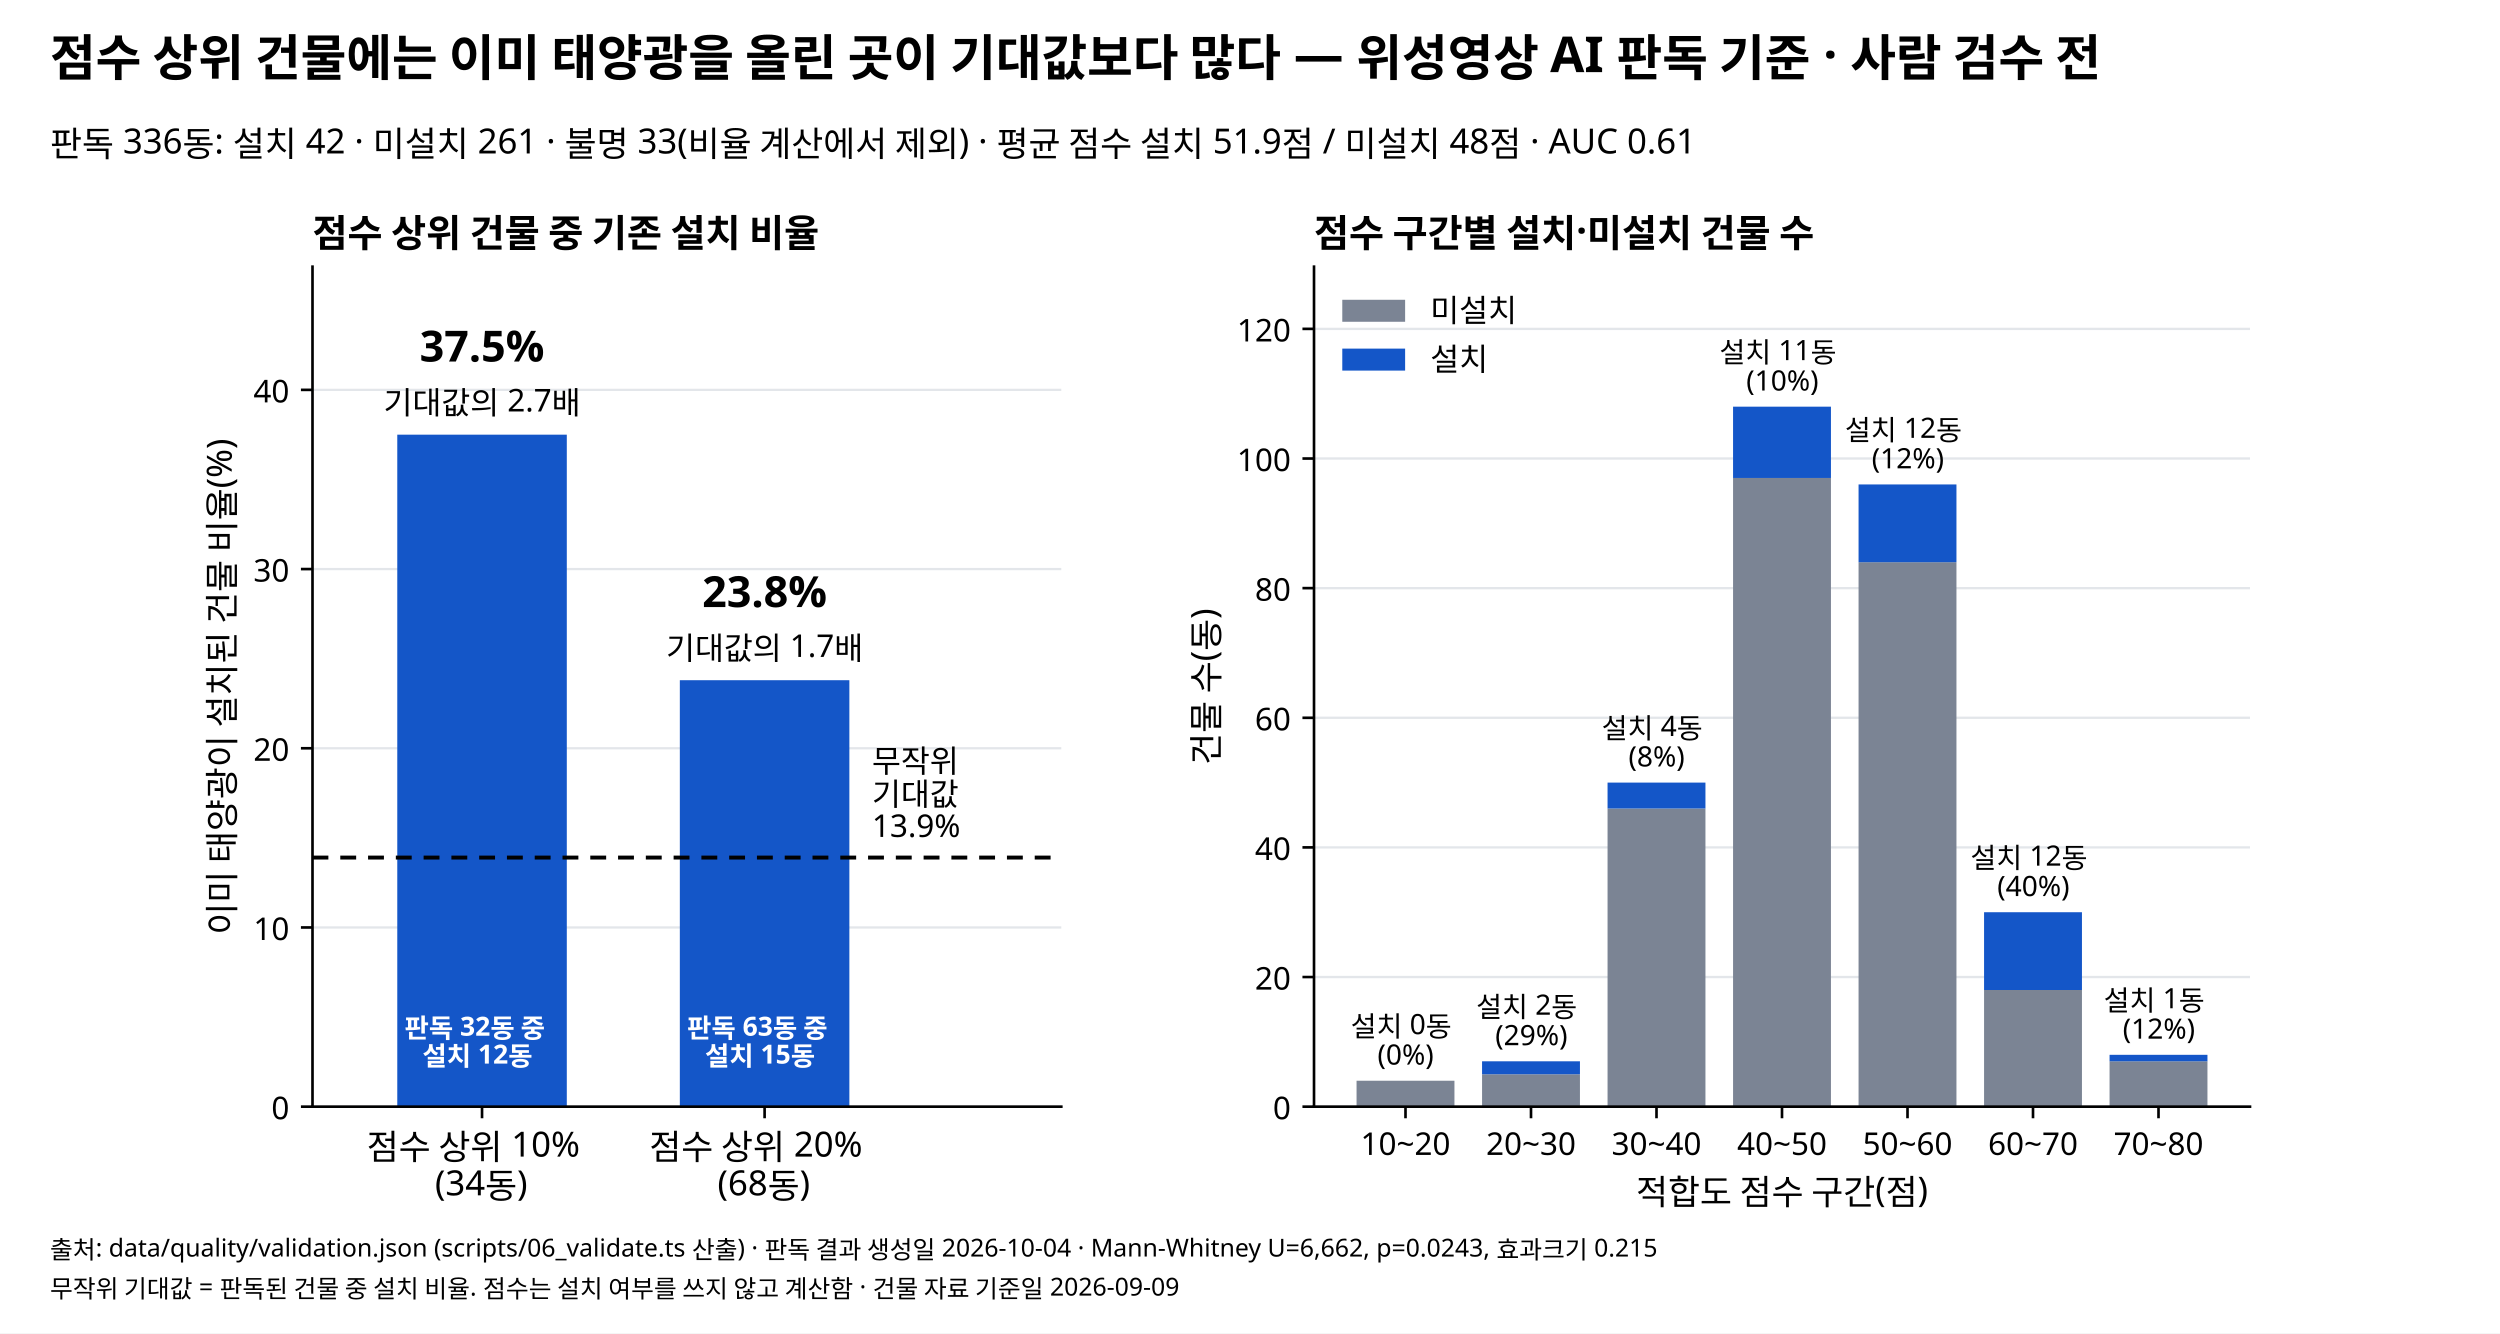
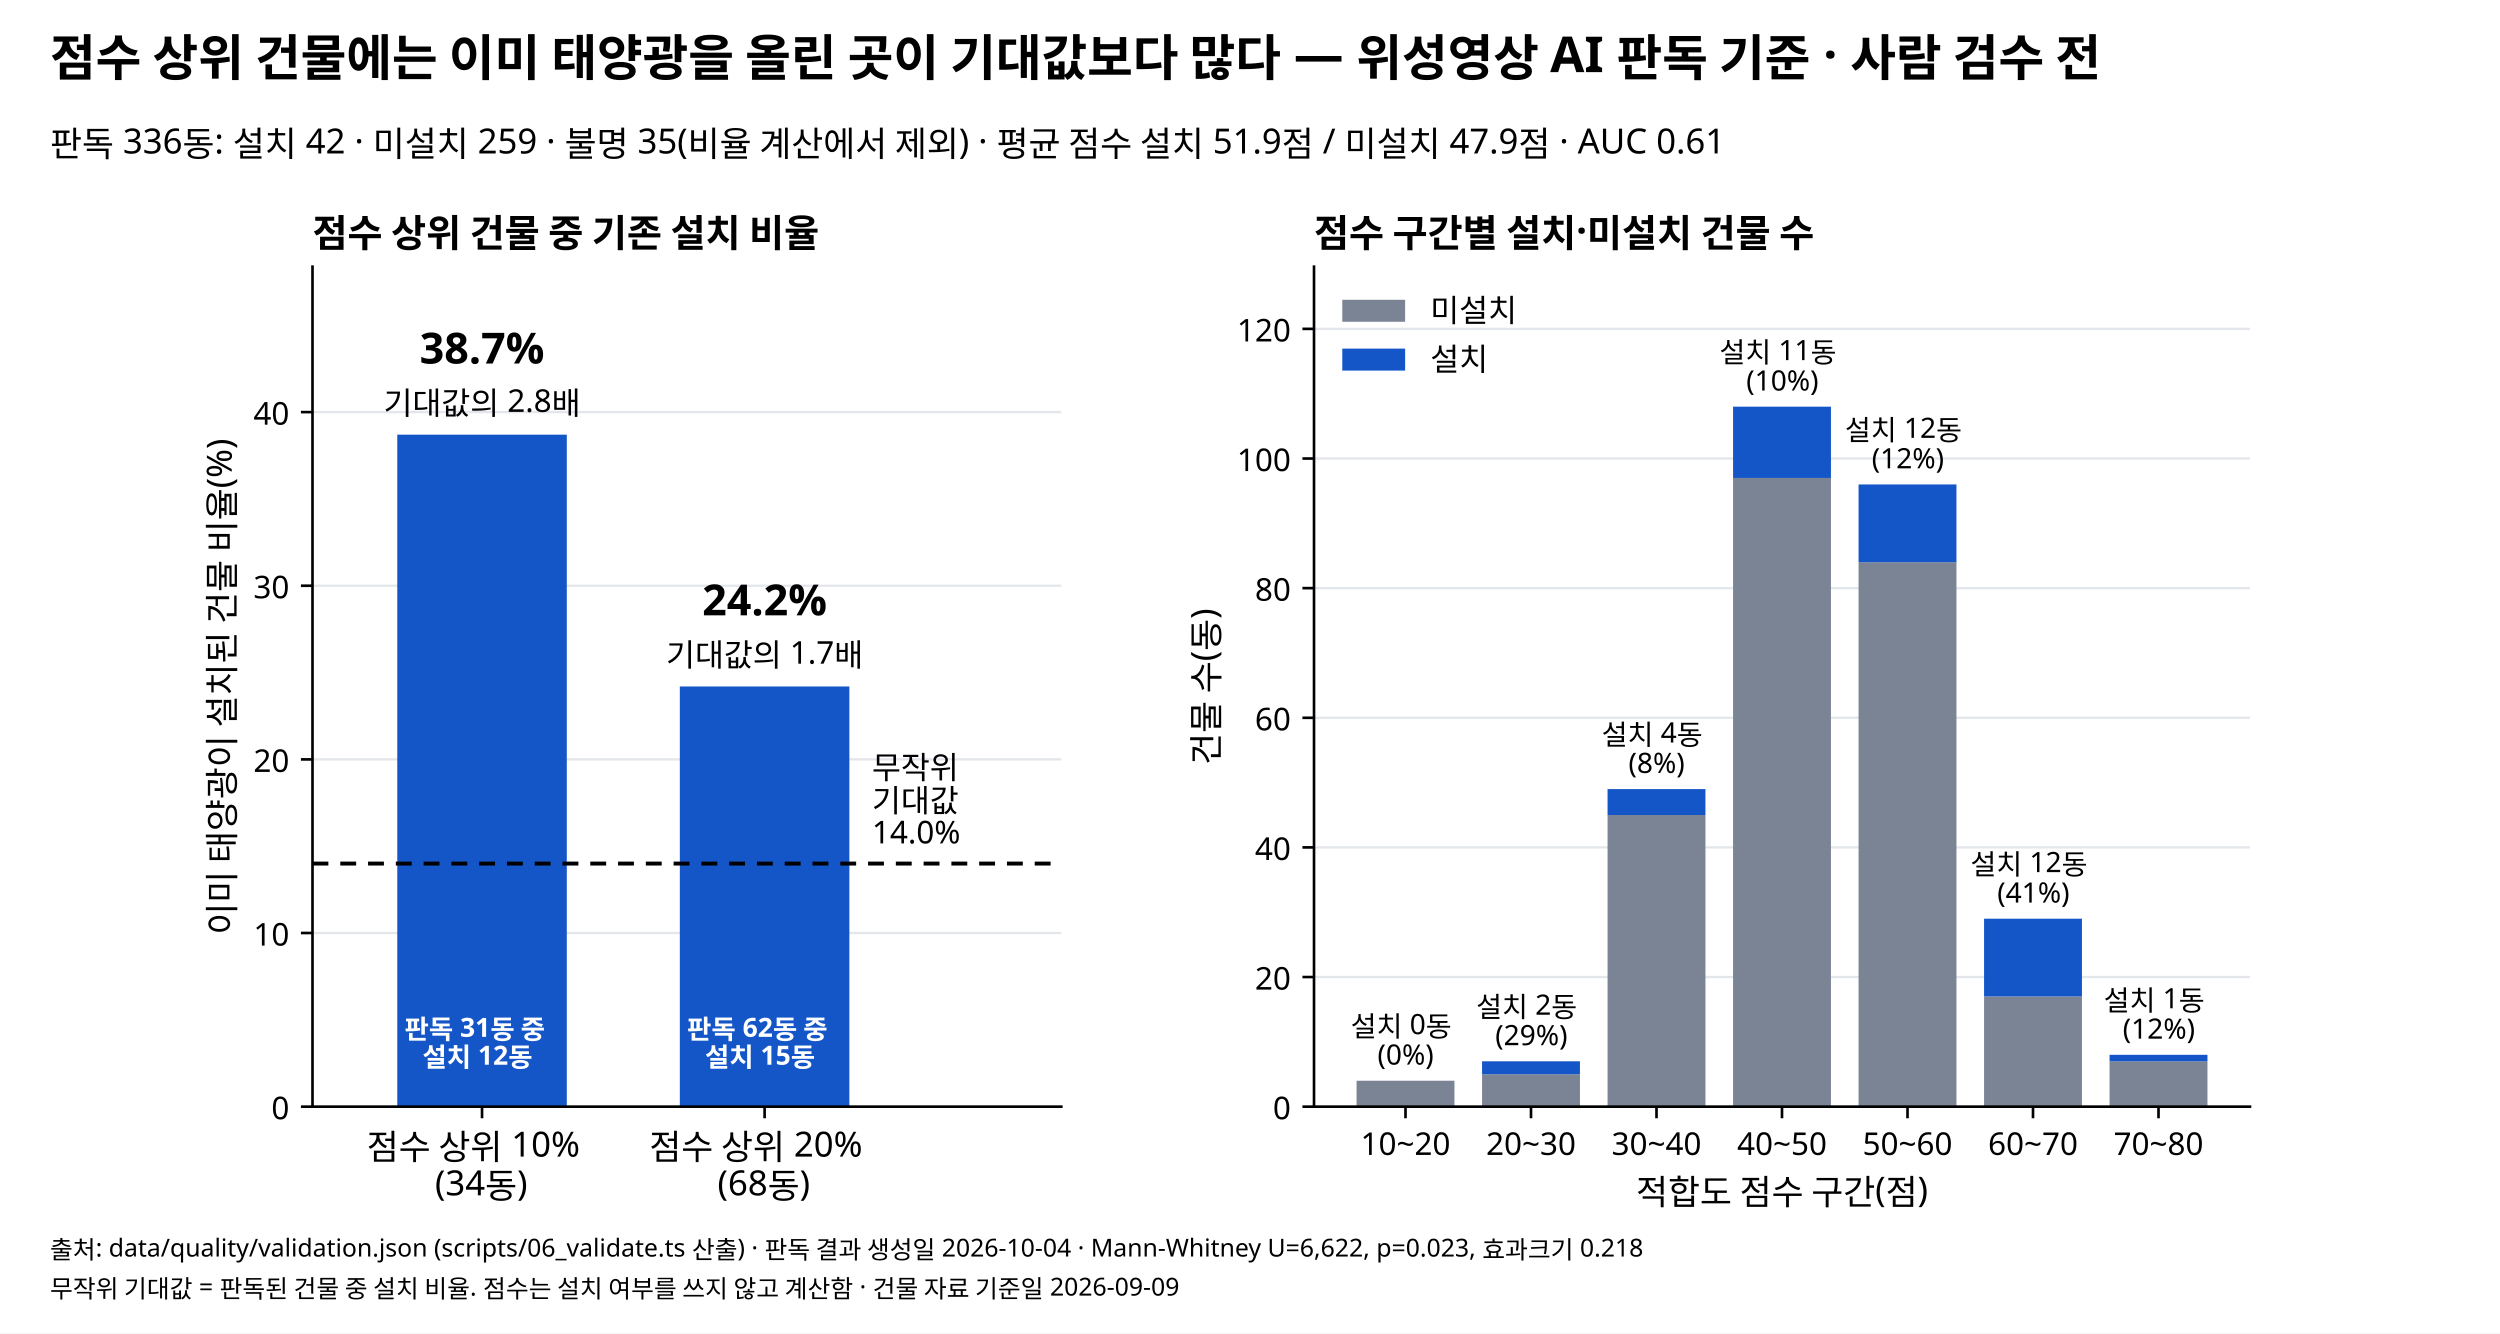
<svg xmlns="http://www.w3.org/2000/svg" xmlns:xlink="http://www.w3.org/1999/xlink" width="756pt" height="403.2pt" viewBox="0 0 756 403.2" version="1.1">
  <defs>
    <style type="text/css">*{stroke-linejoin: round; stroke-linecap: butt}</style>
  </defs>
  <g id="figure_1">
    <g id="patch_1">
      <path d="M 0 403.2  L 756 403.2  L 756 0  L 0 0  z " style="fill: #ffffff" />
    </g>
    <g id="axes_1">
      <g id="patch_2">
        <path d="M 94.5 334.656  L 320.935 334.656  L 320.935 80.64  L 94.5 80.64  z " style="fill: #ffffff" />
      </g>
      <g id="matplotlib.axis_1">
        <g id="xtick_1">
          <g id="line2d_1">
            <defs>
-               <path id="mb2b9d3b39c" d="M 0 0  L 0 3.5  " style="stroke: #000000; stroke-width: 0.8" />
+               <path id="m1b47d1ddf7" d="M 0 0  L 0 3.5  " style="stroke: #000000; stroke-width: 0.8" />
            </defs>
            <g>
-               <use xlink:href="#mb2b9d3b39c" x="145.768" y="334.656" style="stroke: #000000; stroke-width: 0.8" />
+               <use xlink:href="#m1b47d1ddf7" x="145.768" y="334.656" style="stroke: #000000; stroke-width: 0.8" />
            </g>
          </g>
          <g id="text_1">
            <text style="font-size: 10.5px; font-family: 'Malgun Gothic'" transform="translate(110.9025 350.6237)">점수 상위 10%</text>
            <text style="font-size: 10.5px; font-family: 'Malgun Gothic'" transform="translate(131.5358 361.462)">(34동)</text>
          </g>
        </g>
        <g id="xtick_2">
          <g id="line2d_2">
            <g>
-               <use xlink:href="#mb2b9d3b39c" x="231.215" y="334.656" style="stroke: #000000; stroke-width: 0.8" />
+               <use xlink:href="#m1b47d1ddf7" x="231.215" y="334.656" style="stroke: #000000; stroke-width: 0.8" />
            </g>
          </g>
          <g id="text_2">
            <text style="font-size: 10.5px; font-family: 'Malgun Gothic'" transform="translate(196.3496 350.6237)">점수 상위 20%</text>
            <text style="font-size: 10.5px; font-family: 'Malgun Gothic'" transform="translate(216.9829 361.462)">(68동)</text>
          </g>
        </g>
      </g>
      <g id="matplotlib.axis_2">
        <g id="ytick_1">
          <g id="line2d_3">
-             <path d="M 94.5 334.656  L 320.935 334.656  " clip-path="url(#pe9d6359e04)" style="fill: none; stroke: #e3e6ea; stroke-width: 0.7; stroke-linecap: square" />
+             <path d="M 94.5 334.656  L 320.935 334.656  " clip-path="url(#p2098129eeb)" style="fill: none; stroke: #e3e6ea; stroke-width: 0.7; stroke-linecap: square" />
          </g>
          <g id="line2d_4">
            <defs>
-               <path id="m59afa4d783" d="M 0 0  L -3.5 0  " style="stroke: #000000; stroke-width: 0.8" />
+               <path id="me3a23f2072" d="M 0 0  L -3.5 0  " style="stroke: #000000; stroke-width: 0.8" />
            </defs>
            <g>
-               <use xlink:href="#m59afa4d783" x="94.5" y="334.656" style="stroke: #000000; stroke-width: 0.8" />
+               <use xlink:href="#me3a23f2072" x="94.5" y="334.656" style="stroke: #000000; stroke-width: 0.8" />
            </g>
          </g>
          <g id="text_3">
            <text style="font-size: 9.5px; font-family: 'Malgun Gothic'; text-anchor: end" x="87.5" y="338.455" transform="rotate(-0 87.5 338.4551)">0</text>
          </g>
        </g>
        <g id="ytick_2">
          <g id="line2d_5">
-             <path d="M 94.5 280.466  L 320.935 280.466  " clip-path="url(#pe9d6359e04)" style="fill: none; stroke: #e3e6ea; stroke-width: 0.7; stroke-linecap: square" />
+             <path d="M 94.5 282.146  L 320.935 282.146  " clip-path="url(#p2098129eeb)" style="fill: none; stroke: #e3e6ea; stroke-width: 0.7; stroke-linecap: square" />
          </g>
          <g id="line2d_6">
            <g>
-               <use xlink:href="#m59afa4d783" x="94.5" y="280.466" style="stroke: #000000; stroke-width: 0.8" />
+               <use xlink:href="#me3a23f2072" x="94.5" y="282.146" style="stroke: #000000; stroke-width: 0.8" />
            </g>
          </g>
          <g id="text_4">
-             <text style="font-size: 9.5px; font-family: 'Malgun Gothic'; text-anchor: end" x="87.5" y="284.265" transform="rotate(-0 87.5 284.265)">10</text>
+             <text style="font-size: 9.5px; font-family: 'Malgun Gothic'; text-anchor: end" x="87.5" y="285.945" transform="rotate(-0 87.5 285.9453)">10</text>
          </g>
        </g>
        <g id="ytick_3">
          <g id="line2d_7">
-             <path d="M 94.5 226.276  L 320.935 226.276  " clip-path="url(#pe9d6359e04)" style="fill: none; stroke: #e3e6ea; stroke-width: 0.7; stroke-linecap: square" />
+             <path d="M 94.5 229.636  L 320.935 229.636  " clip-path="url(#p2098129eeb)" style="fill: none; stroke: #e3e6ea; stroke-width: 0.7; stroke-linecap: square" />
          </g>
          <g id="line2d_8">
            <g>
-               <use xlink:href="#m59afa4d783" x="94.5" y="226.276" style="stroke: #000000; stroke-width: 0.8" />
+               <use xlink:href="#me3a23f2072" x="94.5" y="229.636" style="stroke: #000000; stroke-width: 0.8" />
            </g>
          </g>
          <g id="text_5">
-             <text style="font-size: 9.5px; font-family: 'Malgun Gothic'; text-anchor: end" x="87.5" y="230.075" transform="rotate(-0 87.5 230.0749)">20</text>
+             <text style="font-size: 9.5px; font-family: 'Malgun Gothic'; text-anchor: end" x="87.5" y="233.436" transform="rotate(-0 87.5 233.4355)">20</text>
          </g>
        </g>
        <g id="ytick_4">
          <g id="line2d_9">
-             <path d="M 94.5 172.086  L 320.935 172.086  " clip-path="url(#pe9d6359e04)" style="fill: none; stroke: #e3e6ea; stroke-width: 0.7; stroke-linecap: square" />
+             <path d="M 94.5 177.127  L 320.935 177.127  " clip-path="url(#p2098129eeb)" style="fill: none; stroke: #e3e6ea; stroke-width: 0.7; stroke-linecap: square" />
          </g>
          <g id="line2d_10">
            <g>
-               <use xlink:href="#m59afa4d783" x="94.5" y="172.086" style="stroke: #000000; stroke-width: 0.8" />
+               <use xlink:href="#me3a23f2072" x="94.5" y="177.127" style="stroke: #000000; stroke-width: 0.8" />
            </g>
          </g>
          <g id="text_6">
-             <text style="font-size: 9.5px; font-family: 'Malgun Gothic'; text-anchor: end" x="87.5" y="175.885" transform="rotate(-0 87.5 175.8848)">30</text>
+             <text style="font-size: 9.5px; font-family: 'Malgun Gothic'; text-anchor: end" x="87.5" y="180.926" transform="rotate(-0 87.5 180.9258)">30</text>
          </g>
        </g>
        <g id="ytick_5">
          <g id="line2d_11">
-             <path d="M 94.5 117.896  L 320.935 117.896  " clip-path="url(#pe9d6359e04)" style="fill: none; stroke: #e3e6ea; stroke-width: 0.7; stroke-linecap: square" />
+             <path d="M 94.5 124.617  L 320.935 124.617  " clip-path="url(#p2098129eeb)" style="fill: none; stroke: #e3e6ea; stroke-width: 0.7; stroke-linecap: square" />
          </g>
          <g id="line2d_12">
            <g>
-               <use xlink:href="#m59afa4d783" x="94.5" y="117.896" style="stroke: #000000; stroke-width: 0.8" />
+               <use xlink:href="#me3a23f2072" x="94.5" y="124.617" style="stroke: #000000; stroke-width: 0.8" />
            </g>
          </g>
          <g id="text_7">
-             <text style="font-size: 9.5px; font-family: 'Malgun Gothic'; text-anchor: end" x="87.5" y="121.695" transform="rotate(-0 87.5 121.6948)">40</text>
+             <text style="font-size: 9.5px; font-family: 'Malgun Gothic'; text-anchor: end" x="87.5" y="128.416" transform="rotate(-0 87.5 128.416)">40</text>
          </g>
        </g>
        <g id="text_8">
          <text style="font-size: 10.5px; font-family: 'Malgun Gothic'; text-anchor: middle" x="70.933" y="207.648" transform="rotate(-90 70.9331 207.648)">이미 태양광이 설치된 건물 비율(%)</text>
        </g>
      </g>
      <g id="patch_3">
-         <path d="M 120.134 334.656  L 171.402 334.656  L 171.402 131.443  L 120.134 131.443  z " clip-path="url(#pe9d6359e04)" style="fill: #1456c8" />
+         <path d="M 120.134 334.656  L 171.402 334.656  L 171.402 131.443  L 120.134 131.443  z " clip-path="url(#p2098129eeb)" style="fill: #1456c8" />
      </g>
      <g id="patch_4">
-         <path d="M 205.581 334.656  L 256.849 334.656  L 256.849 205.684  L 205.581 205.684  z " clip-path="url(#pe9d6359e04)" style="fill: #1456c8" />
+         <path d="M 205.581 334.656  L 256.849 334.656  L 256.849 207.582  L 205.581 207.582  z " clip-path="url(#p2098129eeb)" style="fill: #1456c8" />
      </g>
      <g id="line2d_13">
-         <path d="M 94.5 259.332  L 320.935 259.332  " clip-path="url(#pe9d6359e04)" style="fill: none; stroke-dasharray: 4.8,3.6; stroke-dashoffset: 0; stroke: #000000; stroke-width: 1.2" />
+         <path d="M 94.5 261.142  L 320.935 261.142  " clip-path="url(#p2098129eeb)" style="fill: none; stroke-dasharray: 4.8,3.6; stroke-dashoffset: 0; stroke: #000000; stroke-width: 1.2" />
      </g>
      <g id="patch_5">
        <path d="M 94.5 334.656  L 94.5 80.64  " style="fill: none; stroke: #000000; stroke-width: 0.8; stroke-linejoin: miter; stroke-linecap: square" />
      </g>
      <g id="patch_6">
        <path d="M 94.5 334.656  L 320.935 334.656  " style="fill: none; stroke: #000000; stroke-width: 0.8; stroke-linejoin: miter; stroke-linecap: square" />
      </g>
      <g id="text_9">
-         <text style="font-size: 9.5px; font-family: 'Malgun Gothic'" transform="translate(263.6852 233.5793)">무작위</text>
-         <text style="font-size: 9.5px; font-family: 'Malgun Gothic'" transform="translate(263.6852 243.5947)">기대값</text>
-         <text style="font-size: 9.5px; font-family: 'Malgun Gothic'" transform="translate(263.6852 253.0947)">13.9%</text>
+         <text style="font-size: 9.5px; font-family: 'Malgun Gothic'" transform="translate(263.6852 235.5242)">무작위</text>
+         <text style="font-size: 9.5px; font-family: 'Malgun Gothic'" transform="translate(263.6852 245.5397)">기대값</text>
+         <text style="font-size: 9.5px; font-family: 'Malgun Gothic'" transform="translate(263.6852 255.0397)">14.0%</text>
      </g>
      <g id="text_10">
-         <text style="font-weight: 700; font-size: 13px; font-family: 'Malgun Gothic'; text-anchor: middle" x="145.768" y="109.332" transform="rotate(-0 145.7683 109.3322)">37.5%</text>
+         <text style="font-weight: 700; font-size: 13px; font-family: 'Malgun Gothic'; text-anchor: middle" x="145.768" y="109.937" transform="rotate(-0 145.7683 109.9371)">38.7%</text>
      </g>
      <g id="text_11">
-         <text style="font-size: 9.5px; font-family: 'Malgun Gothic'; text-anchor: middle" x="145.768" y="125.206" transform="rotate(-0 145.7683 125.2061)">기대값의 2.7배</text>
+         <text style="font-size: 9.5px; font-family: 'Malgun Gothic'; text-anchor: middle" x="145.768" y="125.341" transform="rotate(-0 145.7683 125.3406)">기대값의 2.8배</text>
      </g>
      <g id="text_12">
-         <text style="font-weight: 700; font-size: 8px; font-family: 'Malgun Gothic'; fill: #ffffff" transform="translate(122.3195 313.7824)">판독 32동 중</text>
-         <text style="font-weight: 700; font-size: 8px; font-family: 'Malgun Gothic'; fill: #ffffff" transform="translate(127.7258 322.2164)">설치 12동</text>
+         <text style="font-weight: 700; font-size: 8px; font-family: 'Malgun Gothic'; fill: #ffffff" transform="translate(122.3195 314.1184)">판독 31동 중</text>
+         <text style="font-weight: 700; font-size: 8px; font-family: 'Malgun Gothic'; fill: #ffffff" transform="translate(127.7258 322.5525)">설치 12동</text>
      </g>
      <g id="text_13">
-         <text style="font-weight: 700; font-size: 13px; font-family: 'Malgun Gothic'; text-anchor: middle" x="231.215" y="183.573" transform="rotate(-0 231.2153 183.5726)">23.8%</text>
+         <text style="font-weight: 700; font-size: 13px; font-family: 'Malgun Gothic'; text-anchor: middle" x="231.215" y="186.076" transform="rotate(-0 231.2153 186.0763)">24.2%</text>
      </g>
      <g id="text_14">
-         <text style="font-size: 9.5px; font-family: 'Malgun Gothic'; text-anchor: middle" x="231.215" y="199.447" transform="rotate(-0 231.2153 199.4465)">기대값의 1.7배</text>
+         <text style="font-size: 9.5px; font-family: 'Malgun Gothic'; text-anchor: middle" x="231.215" y="201.48" transform="rotate(-0 231.2153 201.4797)">기대값의 1.7배</text>
      </g>
      <g id="text_15">
-         <text style="font-weight: 700; font-size: 8px; font-family: 'Malgun Gothic'; fill: #ffffff" transform="translate(207.7666 313.7824)">판독 63동 중</text>
-         <text style="font-weight: 700; font-size: 8px; font-family: 'Malgun Gothic'; fill: #ffffff" transform="translate(213.1728 322.2164)">설치 15동</text>
+         <text style="font-weight: 700; font-size: 8px; font-family: 'Malgun Gothic'; fill: #ffffff" transform="translate(207.7666 314.1184)">판독 62동 중</text>
+         <text style="font-weight: 700; font-size: 8px; font-family: 'Malgun Gothic'; fill: #ffffff" transform="translate(213.1728 322.5525)">설치 15동</text>
      </g>
      <g id="text_16">
        <text style="font-weight: 700; font-size: 11.5px; font-family: 'Malgun Gothic'; text-anchor: start" x="94.5" y="74.64" transform="rotate(-0 94.5 74.64)">점수 상위 건물 중 기존 설치 비율</text>
      </g>
    </g>
    <g id="axes_2">
      <g id="patch_7">
        <path d="M 397.357 334.656  L 680.4 334.656  L 680.4 80.64  L 397.357 80.64  z " style="fill: #ffffff" />
      </g>
      <g id="matplotlib.axis_3">
        <g id="xtick_3">
          <g id="line2d_14">
            <g>
-               <use xlink:href="#mb2b9d3b39c" x="425.023" y="334.656" style="stroke: #000000; stroke-width: 0.8" />
+               <use xlink:href="#m1b47d1ddf7" x="425.023" y="334.656" style="stroke: #000000; stroke-width: 0.8" />
            </g>
          </g>
          <g id="text_17">
            <text style="font-size: 9.5px; font-family: 'Malgun Gothic'; text-anchor: middle" x="425.023" y="349.254" transform="rotate(-0 425.0233 349.2541)">10~20</text>
          </g>
        </g>
        <g id="xtick_4">
          <g id="line2d_15">
            <g>
-               <use xlink:href="#mb2b9d3b39c" x="462.975" y="334.656" style="stroke: #000000; stroke-width: 0.8" />
+               <use xlink:href="#m1b47d1ddf7" x="462.975" y="334.656" style="stroke: #000000; stroke-width: 0.8" />
            </g>
          </g>
          <g id="text_18">
            <text style="font-size: 9.5px; font-family: 'Malgun Gothic'; text-anchor: middle" x="462.975" y="349.254" transform="rotate(-0 462.9749 349.2541)">20~30</text>
          </g>
        </g>
        <g id="xtick_5">
          <g id="line2d_16">
            <g>
-               <use xlink:href="#mb2b9d3b39c" x="500.927" y="334.656" style="stroke: #000000; stroke-width: 0.8" />
+               <use xlink:href="#m1b47d1ddf7" x="500.927" y="334.656" style="stroke: #000000; stroke-width: 0.8" />
            </g>
          </g>
          <g id="text_19">
            <text style="font-size: 9.5px; font-family: 'Malgun Gothic'; text-anchor: middle" x="500.927" y="349.254" transform="rotate(-0 500.9266 349.2541)">30~40</text>
          </g>
        </g>
        <g id="xtick_6">
          <g id="line2d_17">
            <g>
-               <use xlink:href="#mb2b9d3b39c" x="538.878" y="334.656" style="stroke: #000000; stroke-width: 0.8" />
+               <use xlink:href="#m1b47d1ddf7" x="538.878" y="334.656" style="stroke: #000000; stroke-width: 0.8" />
            </g>
          </g>
          <g id="text_20">
            <text style="font-size: 9.5px; font-family: 'Malgun Gothic'; text-anchor: middle" x="538.878" y="349.254" transform="rotate(-0 538.8783 349.2541)">40~50</text>
          </g>
        </g>
        <g id="xtick_7">
          <g id="line2d_18">
            <g>
-               <use xlink:href="#mb2b9d3b39c" x="576.83" y="334.656" style="stroke: #000000; stroke-width: 0.8" />
+               <use xlink:href="#m1b47d1ddf7" x="576.83" y="334.656" style="stroke: #000000; stroke-width: 0.8" />
            </g>
          </g>
          <g id="text_21">
            <text style="font-size: 9.5px; font-family: 'Malgun Gothic'; text-anchor: middle" x="576.83" y="349.254" transform="rotate(-0 576.8299 349.2541)">50~60</text>
          </g>
        </g>
        <g id="xtick_8">
          <g id="line2d_19">
            <g>
-               <use xlink:href="#mb2b9d3b39c" x="614.782" y="334.656" style="stroke: #000000; stroke-width: 0.8" />
+               <use xlink:href="#m1b47d1ddf7" x="614.782" y="334.656" style="stroke: #000000; stroke-width: 0.8" />
            </g>
          </g>
          <g id="text_22">
            <text style="font-size: 9.5px; font-family: 'Malgun Gothic'; text-anchor: middle" x="614.782" y="349.254" transform="rotate(-0 614.7816 349.2541)">60~70</text>
          </g>
        </g>
        <g id="xtick_9">
          <g id="line2d_20">
            <g>
-               <use xlink:href="#mb2b9d3b39c" x="652.733" y="334.656" style="stroke: #000000; stroke-width: 0.8" />
+               <use xlink:href="#m1b47d1ddf7" x="652.733" y="334.656" style="stroke: #000000; stroke-width: 0.8" />
            </g>
          </g>
          <g id="text_23">
            <text style="font-size: 9.5px; font-family: 'Malgun Gothic'; text-anchor: middle" x="652.733" y="349.254" transform="rotate(-0 652.7332 349.2541)">70~80</text>
          </g>
        </g>
        <g id="text_24">
          <text style="font-size: 10.5px; font-family: 'Malgun Gothic'; text-anchor: middle" x="538.878" y="364.261" transform="rotate(-0 538.8783 364.2615)">적합도 점수 구간(점)</text>
        </g>
      </g>
      <g id="matplotlib.axis_4">
        <g id="ytick_6">
          <g id="line2d_21">
-             <path d="M 397.357 334.656  L 680.4 334.656  " clip-path="url(#pf99782b2fb)" style="fill: none; stroke: #e3e6ea; stroke-width: 0.7; stroke-linecap: square" />
+             <path d="M 397.357 334.656  L 680.4 334.656  " clip-path="url(#p1d1212a0c9)" style="fill: none; stroke: #e3e6ea; stroke-width: 0.7; stroke-linecap: square" />
          </g>
          <g id="line2d_22">
            <g>
-               <use xlink:href="#m59afa4d783" x="397.357" y="334.656" style="stroke: #000000; stroke-width: 0.8" />
+               <use xlink:href="#me3a23f2072" x="397.357" y="334.656" style="stroke: #000000; stroke-width: 0.8" />
            </g>
          </g>
          <g id="text_25">
            <text style="font-size: 9.5px; font-family: 'Malgun Gothic'; text-anchor: end" x="390.357" y="338.455" transform="rotate(-0 390.3565 338.4551)">0</text>
          </g>
        </g>
        <g id="ytick_7">
          <g id="line2d_23">
-             <path d="M 397.357 295.456  L 680.4 295.456  " clip-path="url(#pf99782b2fb)" style="fill: none; stroke: #e3e6ea; stroke-width: 0.7; stroke-linecap: square" />
+             <path d="M 397.357 295.456  L 680.4 295.456  " clip-path="url(#p1d1212a0c9)" style="fill: none; stroke: #e3e6ea; stroke-width: 0.7; stroke-linecap: square" />
          </g>
          <g id="line2d_24">
            <g>
-               <use xlink:href="#m59afa4d783" x="397.357" y="295.456" style="stroke: #000000; stroke-width: 0.8" />
+               <use xlink:href="#me3a23f2072" x="397.357" y="295.456" style="stroke: #000000; stroke-width: 0.8" />
            </g>
          </g>
          <g id="text_26">
            <text style="font-size: 9.5px; font-family: 'Malgun Gothic'; text-anchor: end" x="390.357" y="299.255" transform="rotate(-0 390.3565 299.2551)">20</text>
          </g>
        </g>
        <g id="ytick_8">
          <g id="line2d_25">
-             <path d="M 397.357 256.256  L 680.4 256.256  " clip-path="url(#pf99782b2fb)" style="fill: none; stroke: #e3e6ea; stroke-width: 0.7; stroke-linecap: square" />
+             <path d="M 397.357 256.256  L 680.4 256.256  " clip-path="url(#p1d1212a0c9)" style="fill: none; stroke: #e3e6ea; stroke-width: 0.7; stroke-linecap: square" />
          </g>
          <g id="line2d_26">
            <g>
-               <use xlink:href="#m59afa4d783" x="397.357" y="256.256" style="stroke: #000000; stroke-width: 0.8" />
+               <use xlink:href="#me3a23f2072" x="397.357" y="256.256" style="stroke: #000000; stroke-width: 0.8" />
            </g>
          </g>
          <g id="text_27">
            <text style="font-size: 9.5px; font-family: 'Malgun Gothic'; text-anchor: end" x="390.357" y="260.055" transform="rotate(-0 390.3565 260.0551)">40</text>
          </g>
        </g>
        <g id="ytick_9">
          <g id="line2d_27">
-             <path d="M 397.357 217.056  L 680.4 217.056  " clip-path="url(#pf99782b2fb)" style="fill: none; stroke: #e3e6ea; stroke-width: 0.7; stroke-linecap: square" />
+             <path d="M 397.357 217.056  L 680.4 217.056  " clip-path="url(#p1d1212a0c9)" style="fill: none; stroke: #e3e6ea; stroke-width: 0.7; stroke-linecap: square" />
          </g>
          <g id="line2d_28">
            <g>
-               <use xlink:href="#m59afa4d783" x="397.357" y="217.056" style="stroke: #000000; stroke-width: 0.8" />
+               <use xlink:href="#me3a23f2072" x="397.357" y="217.056" style="stroke: #000000; stroke-width: 0.8" />
            </g>
          </g>
          <g id="text_28">
            <text style="font-size: 9.5px; font-family: 'Malgun Gothic'; text-anchor: end" x="390.357" y="220.855" transform="rotate(-0 390.3565 220.8551)">60</text>
          </g>
        </g>
        <g id="ytick_10">
          <g id="line2d_29">
-             <path d="M 397.357 177.856  L 680.4 177.856  " clip-path="url(#pf99782b2fb)" style="fill: none; stroke: #e3e6ea; stroke-width: 0.7; stroke-linecap: square" />
+             <path d="M 397.357 177.856  L 680.4 177.856  " clip-path="url(#p1d1212a0c9)" style="fill: none; stroke: #e3e6ea; stroke-width: 0.7; stroke-linecap: square" />
          </g>
          <g id="line2d_30">
            <g>
-               <use xlink:href="#m59afa4d783" x="397.357" y="177.856" style="stroke: #000000; stroke-width: 0.8" />
+               <use xlink:href="#me3a23f2072" x="397.357" y="177.856" style="stroke: #000000; stroke-width: 0.8" />
            </g>
          </g>
          <g id="text_29">
            <text style="font-size: 9.5px; font-family: 'Malgun Gothic'; text-anchor: end" x="390.357" y="181.655" transform="rotate(-0 390.3565 181.6551)">80</text>
          </g>
        </g>
        <g id="ytick_11">
          <g id="line2d_31">
-             <path d="M 397.357 138.656  L 680.4 138.656  " clip-path="url(#pf99782b2fb)" style="fill: none; stroke: #e3e6ea; stroke-width: 0.7; stroke-linecap: square" />
+             <path d="M 397.357 138.656  L 680.4 138.656  " clip-path="url(#p1d1212a0c9)" style="fill: none; stroke: #e3e6ea; stroke-width: 0.7; stroke-linecap: square" />
          </g>
          <g id="line2d_32">
            <g>
-               <use xlink:href="#m59afa4d783" x="397.357" y="138.656" style="stroke: #000000; stroke-width: 0.8" />
+               <use xlink:href="#me3a23f2072" x="397.357" y="138.656" style="stroke: #000000; stroke-width: 0.8" />
            </g>
          </g>
          <g id="text_30">
            <text style="font-size: 9.5px; font-family: 'Malgun Gothic'; text-anchor: end" x="390.357" y="142.455" transform="rotate(-0 390.3565 142.4551)">100</text>
          </g>
        </g>
        <g id="ytick_12">
          <g id="line2d_33">
-             <path d="M 397.357 99.456  L 680.4 99.456  " clip-path="url(#pf99782b2fb)" style="fill: none; stroke: #e3e6ea; stroke-width: 0.7; stroke-linecap: square" />
+             <path d="M 397.357 99.456  L 680.4 99.456  " clip-path="url(#p1d1212a0c9)" style="fill: none; stroke: #e3e6ea; stroke-width: 0.7; stroke-linecap: square" />
          </g>
          <g id="line2d_34">
            <g>
-               <use xlink:href="#m59afa4d783" x="397.357" y="99.456" style="stroke: #000000; stroke-width: 0.8" />
+               <use xlink:href="#me3a23f2072" x="397.357" y="99.456" style="stroke: #000000; stroke-width: 0.8" />
            </g>
          </g>
          <g id="text_31">
            <text style="font-size: 9.5px; font-family: 'Malgun Gothic'; text-anchor: end" x="390.357" y="103.255" transform="rotate(-0 390.3565 103.2551)">120</text>
          </g>
        </g>
        <g id="text_32">
          <text style="font-size: 10.5px; font-family: 'Malgun Gothic'; text-anchor: middle" x="368.557" y="207.648" transform="rotate(-90 368.5572 207.648)">건물 수(동)</text>
        </g>
      </g>
      <g id="patch_8">
-         <path d="M 410.222 334.656  L 439.824 334.656  L 439.824 326.816  L 410.222 326.816  z " clip-path="url(#pf99782b2fb)" style="fill: #7b8494" />
+         <path d="M 410.222 334.656  L 439.824 334.656  L 439.824 326.816  L 410.222 326.816  z " clip-path="url(#p1d1212a0c9)" style="fill: #7b8494" />
      </g>
      <g id="patch_9">
-         <path d="M 448.174 334.656  L 477.776 334.656  L 477.776 324.856  L 448.174 324.856  z " clip-path="url(#pf99782b2fb)" style="fill: #7b8494" />
+         <path d="M 448.174 334.656  L 477.776 334.656  L 477.776 324.856  L 448.174 324.856  z " clip-path="url(#p1d1212a0c9)" style="fill: #7b8494" />
      </g>
      <g id="patch_10">
-         <path d="M 486.125 334.656  L 515.728 334.656  L 515.728 244.496  L 486.125 244.496  z " clip-path="url(#pf99782b2fb)" style="fill: #7b8494" />
+         <path d="M 486.125 334.656  L 515.728 334.656  L 515.728 246.456  L 486.125 246.456  z " clip-path="url(#p1d1212a0c9)" style="fill: #7b8494" />
      </g>
      <g id="patch_11">
-         <path d="M 524.077 334.656  L 553.679 334.656  L 553.679 144.536  L 524.077 144.536  z " clip-path="url(#pf99782b2fb)" style="fill: #7b8494" />
+         <path d="M 524.077 334.656  L 553.679 334.656  L 553.679 144.536  L 524.077 144.536  z " clip-path="url(#p1d1212a0c9)" style="fill: #7b8494" />
      </g>
      <g id="patch_12">
-         <path d="M 562.029 334.656  L 591.631 334.656  L 591.631 170.016  L 562.029 170.016  z " clip-path="url(#pf99782b2fb)" style="fill: #7b8494" />
+         <path d="M 562.029 334.656  L 591.631 334.656  L 591.631 170.016  L 562.029 170.016  z " clip-path="url(#p1d1212a0c9)" style="fill: #7b8494" />
      </g>
      <g id="patch_13">
-         <path d="M 599.98 334.656  L 629.583 334.656  L 629.583 299.376  L 599.98 299.376  z " clip-path="url(#pf99782b2fb)" style="fill: #7b8494" />
+         <path d="M 599.98 334.656  L 629.583 334.656  L 629.583 301.336  L 599.98 301.336  z " clip-path="url(#p1d1212a0c9)" style="fill: #7b8494" />
      </g>
      <g id="patch_14">
-         <path d="M 637.932 334.656  L 667.534 334.656  L 667.534 320.936  L 637.932 320.936  z " clip-path="url(#pf99782b2fb)" style="fill: #7b8494" />
+         <path d="M 637.932 334.656  L 667.534 334.656  L 667.534 320.936  L 637.932 320.936  z " clip-path="url(#p1d1212a0c9)" style="fill: #7b8494" />
      </g>
      <g id="patch_15">
-         <path d="M 410.222 326.816  L 439.824 326.816  L 439.824 326.816  L 410.222 326.816  z " clip-path="url(#pf99782b2fb)" style="fill: #1456c8" />
+         <path d="M 410.222 326.816  L 439.824 326.816  L 439.824 326.816  L 410.222 326.816  z " clip-path="url(#p1d1212a0c9)" style="fill: #1456c8" />
      </g>
      <g id="patch_16">
-         <path d="M 448.174 324.856  L 477.776 324.856  L 477.776 320.936  L 448.174 320.936  z " clip-path="url(#pf99782b2fb)" style="fill: #1456c8" />
+         <path d="M 448.174 324.856  L 477.776 324.856  L 477.776 320.936  L 448.174 320.936  z " clip-path="url(#p1d1212a0c9)" style="fill: #1456c8" />
      </g>
      <g id="patch_17">
-         <path d="M 486.125 244.496  L 515.728 244.496  L 515.728 236.656  L 486.125 236.656  z " clip-path="url(#pf99782b2fb)" style="fill: #1456c8" />
+         <path d="M 486.125 246.456  L 515.728 246.456  L 515.728 238.616  L 486.125 238.616  z " clip-path="url(#p1d1212a0c9)" style="fill: #1456c8" />
      </g>
      <g id="patch_18">
-         <path d="M 524.077 144.536  L 553.679 144.536  L 553.679 122.976  L 524.077 122.976  z " clip-path="url(#pf99782b2fb)" style="fill: #1456c8" />
+         <path d="M 524.077 144.536  L 553.679 144.536  L 553.679 122.976  L 524.077 122.976  z " clip-path="url(#p1d1212a0c9)" style="fill: #1456c8" />
      </g>
      <g id="patch_19">
-         <path d="M 562.029 170.016  L 591.631 170.016  L 591.631 146.496  L 562.029 146.496  z " clip-path="url(#pf99782b2fb)" style="fill: #1456c8" />
+         <path d="M 562.029 170.016  L 591.631 170.016  L 591.631 146.496  L 562.029 146.496  z " clip-path="url(#p1d1212a0c9)" style="fill: #1456c8" />
      </g>
      <g id="patch_20">
-         <path d="M 599.98 299.376  L 629.583 299.376  L 629.583 275.856  L 599.98 275.856  z " clip-path="url(#pf99782b2fb)" style="fill: #1456c8" />
+         <path d="M 599.98 301.336  L 629.583 301.336  L 629.583 277.816  L 599.98 277.816  z " clip-path="url(#p1d1212a0c9)" style="fill: #1456c8" />
      </g>
      <g id="patch_21">
-         <path d="M 637.932 320.936  L 667.534 320.936  L 667.534 318.976  L 637.932 318.976  z " clip-path="url(#pf99782b2fb)" style="fill: #1456c8" />
+         <path d="M 637.932 320.936  L 667.534 320.936  L 667.534 318.976  L 637.932 318.976  z " clip-path="url(#p1d1212a0c9)" style="fill: #1456c8" />
      </g>
      <g id="patch_22">
        <path d="M 397.357 334.656  L 397.357 80.64  " style="fill: none; stroke: #000000; stroke-width: 0.8; stroke-linejoin: miter; stroke-linecap: square" />
      </g>
      <g id="patch_23">
        <path d="M 397.357 334.656  L 680.4 334.656  " style="fill: none; stroke: #000000; stroke-width: 0.8; stroke-linejoin: miter; stroke-linecap: square" />
      </g>
      <g id="text_33">
        <text style="font-size: 8.5px; font-family: 'Malgun Gothic'" transform="translate(408.4383 313.4391)">설치 0동</text>
        <text style="font-size: 8.5px; font-family: 'Malgun Gothic'" transform="translate(416.5379 321.9391)">(0%)</text>
      </g>
      <g id="text_34">
        <text style="font-size: 8.5px; font-family: 'Malgun Gothic'" transform="translate(446.39 307.5591)">설치 2동</text>
        <text style="font-size: 8.5px; font-family: 'Malgun Gothic'" transform="translate(452.1487 316.0591)">(29%)</text>
      </g>
      <g id="text_35">
-         <text style="font-size: 8.5px; font-family: 'Malgun Gothic'" transform="translate(484.3416 223.2791)">설치 4동</text>
-         <text style="font-size: 8.5px; font-family: 'Malgun Gothic'" transform="translate(492.4412 231.7791)">(8%)</text>
+         <text style="font-size: 8.5px; font-family: 'Malgun Gothic'" transform="translate(484.3416 225.2391)">설치 4동</text>
+         <text style="font-size: 8.5px; font-family: 'Malgun Gothic'" transform="translate(492.4412 233.7391)">(8%)</text>
      </g>
      <g id="text_36">
        <text style="font-size: 8.5px; font-family: 'Malgun Gothic'" transform="translate(519.9525 109.5991)">설치 11동</text>
        <text style="font-size: 8.5px; font-family: 'Malgun Gothic'" transform="translate(528.0521 118.0991)">(10%)</text>
      </g>
      <g id="text_37">
        <text style="font-size: 8.5px; font-family: 'Malgun Gothic'" transform="translate(557.9041 133.1191)">설치 12동</text>
        <text style="font-size: 8.5px; font-family: 'Malgun Gothic'" transform="translate(566.0037 141.6191)">(12%)</text>
      </g>
      <g id="text_38">
-         <text style="font-size: 8.5px; font-family: 'Malgun Gothic'" transform="translate(595.8558 262.4791)">설치 12동</text>
-         <text style="font-size: 8.5px; font-family: 'Malgun Gothic'" transform="translate(603.9554 270.9791)">(40%)</text>
+         <text style="font-size: 8.5px; font-family: 'Malgun Gothic'" transform="translate(595.8558 264.4391)">설치 12동</text>
+         <text style="font-size: 8.5px; font-family: 'Malgun Gothic'" transform="translate(603.9554 272.9391)">(41%)</text>
      </g>
      <g id="text_39">
        <text style="font-size: 8.5px; font-family: 'Malgun Gothic'" transform="translate(636.1483 305.5991)">설치 1동</text>
        <text style="font-size: 8.5px; font-family: 'Malgun Gothic'" transform="translate(641.907 314.0991)">(12%)</text>
      </g>
      <g id="text_40">
        <text style="font-weight: 700; font-size: 11.5px; font-family: 'Malgun Gothic'; text-anchor: start" x="397.357" y="74.64" transform="rotate(-0 397.3565 74.64)">점수 구간별 설치·미설치 건물 수</text>
      </g>
      <g id="legend_1">
        <g id="patch_24">
          <path d="M 405.907 97.304  L 424.907 97.304  L 424.907 90.654  L 405.907 90.654  z " style="fill: #7b8494" />
        </g>
        <g id="text_41">
          <text style="font-size: 9.5px; font-family: 'Malgun Gothic'; text-anchor: start" x="432.507" y="97.304" transform="rotate(-0 432.5065 97.30359)">미설치</text>
        </g>
        <g id="patch_25">
          <path d="M 405.907 112.069  L 424.907 112.069  L 424.907 105.419  L 405.907 105.419  z " style="fill: #1456c8" />
        </g>
        <g id="text_42">
          <text style="font-size: 9.5px; font-family: 'Malgun Gothic'; text-anchor: start" x="432.507" y="112.069" transform="rotate(-0 432.5065 112.069)">설치</text>
        </g>
      </g>
    </g>
    <g id="text_43">
      <text style="font-weight: 700; font-size: 15px; font-family: 'Malgun Gothic'; text-anchor: start" x="15.12" y="22.891" transform="rotate(-0 15.12 22.89094)">점수 상위 건물에는 이미 태양광을 올린 곳이 기대값보다 많다  — 위성영상 AI 판독 기준 · 사람 검수 전</text>
    </g>
    <g id="text_44">
-       <text style="font-size: 10.5px; font-family: 'Malgun Gothic'; text-anchor: start" x="15.12" y="47.272" transform="rotate(-0 15.12 47.27166)">판독 336동: 설치 42 · 미설치 261 · 불명 33(비율 계산에서 제외) · 평균 점수 설치 51.9점 / 미설치 48점 · AUC 0.61</text>
+       <text style="font-size: 10.5px; font-family: 'Malgun Gothic'; text-anchor: start" x="15.12" y="47.272" transform="rotate(-0 15.12 47.27166)">판독 336동: 설치 42 · 미설치 259 · 불명 35(비율 계산에서 제외) · 평균 점수 설치 51.9점 / 미설치 47.9점 · AUC 0.61</text>
    </g>
    <g id="text_45">
-       <text style="font-size: 7.5px; font-family: 'Malgun Gothic'" transform="translate(15.12 380.6065)">출처: data/quality/validation.json (scripts/06_validate.ts 산출) · 판독 결과 생성일 2026-10-04 · Mann-Whitney U=6,662, p=0.0243, 효과크기 0.215</text>
+       <text style="font-size: 7.5px; font-family: 'Malgun Gothic'" transform="translate(15.12 380.6065)">출처: data/quality/validation.json (scripts/06_validate.ts 산출) · 판독 결과 생성일 2026-10-04 · Mann-Whitney U=6,622, p=0.023, 효과크기 0.218</text>
      <text style="font-size: 7.5px; font-family: 'Malgun Gothic'" transform="translate(15.12 392.402)">무작위 기대값 = 판독된 건물 중 설치 비율. 점수는 설치 여부를 쓰지 않고 계산함 · 건물 자료 기준일 2026-09-09</text>
    </g>
  </g>
  <defs>
-     <clipPath id="pe9d6359e04">
+     <clipPath id="p2098129eeb">
      <rect x="94.5" y="80.64" width="226.435" height="254.016" />
    </clipPath>
-     <clipPath id="pf99782b2fb">
+     <clipPath id="p1d1212a0c9">
      <rect x="397.357" y="80.64" width="283.043" height="254.016" />
    </clipPath>
  </defs>
</svg>
